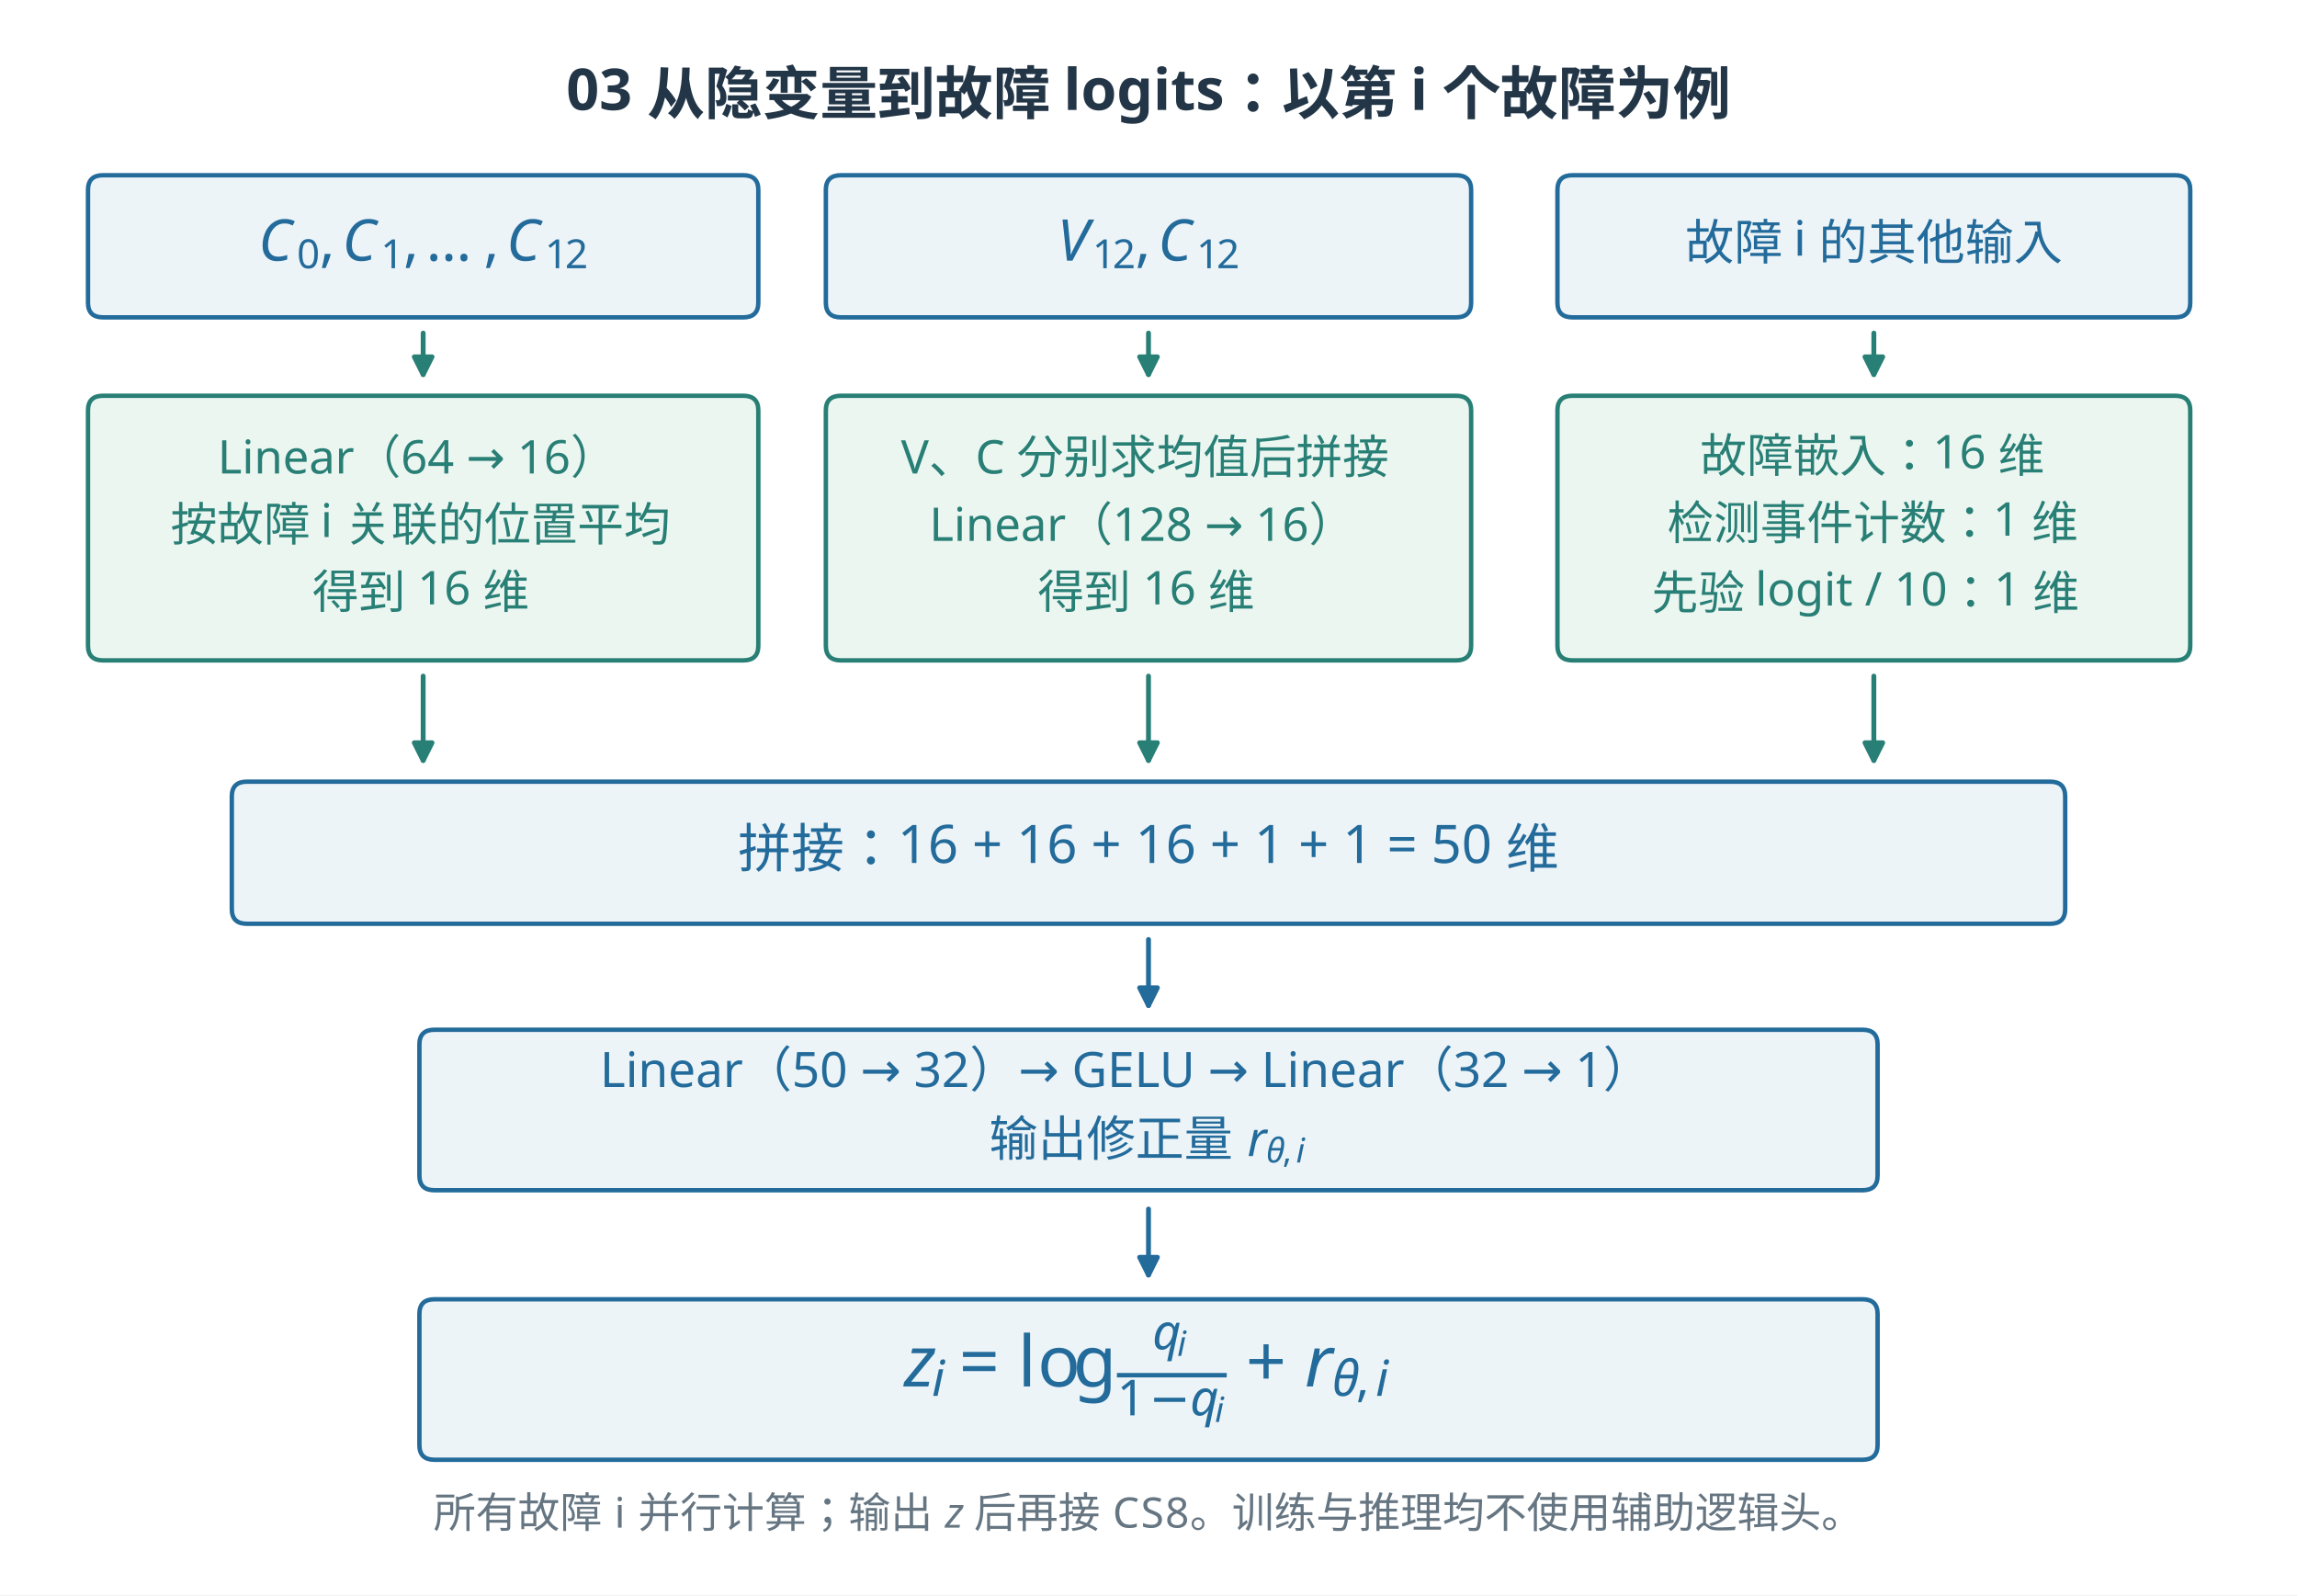
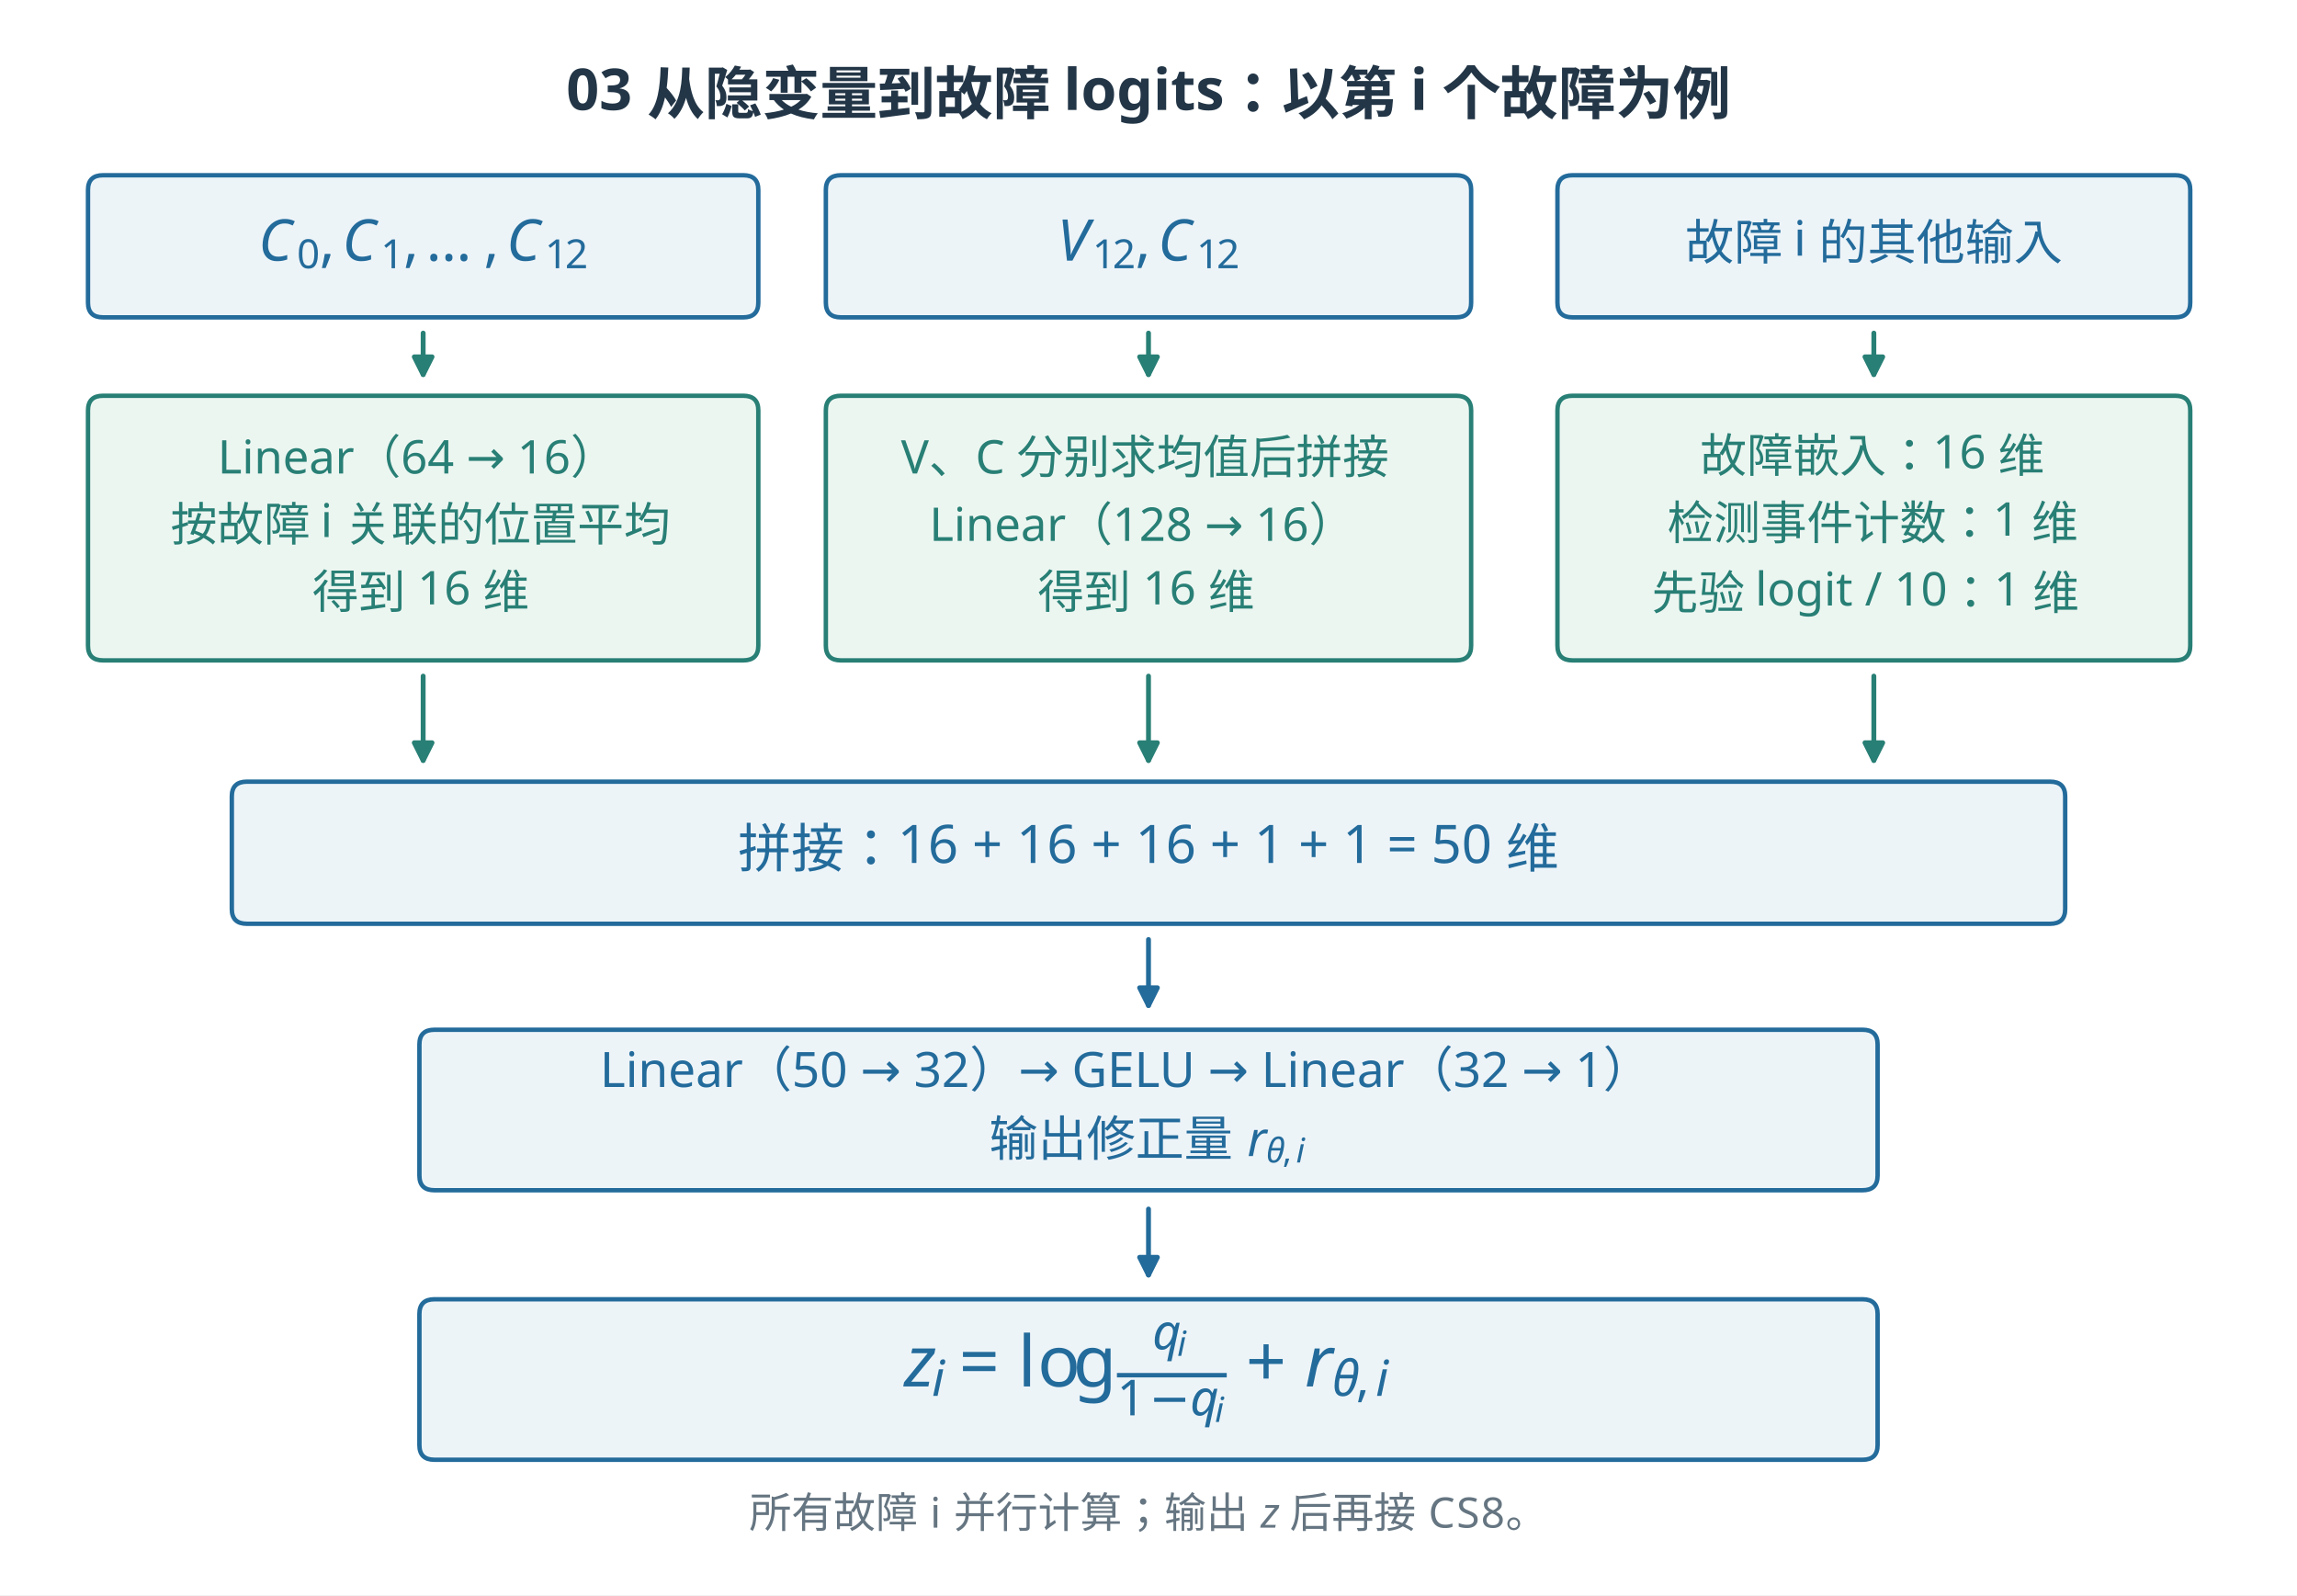
<svg xmlns="http://www.w3.org/2000/svg" width="518.4pt" height="360pt" viewBox="0 0 518.4 360" version="1.1">
  <defs>
    <style type="text/css">*{stroke-linejoin: round; stroke-linecap: butt}</style>
  </defs>
  <g id="figure_1">
    <g id="patch_1">
      <path d="M 0 360 L 518.4 360 L 518.4 0 L 0 0 z " style="fill: #ffffff" />
    </g>
    <g id="axes_1">
      <g id="patch_2">
-         <path d="M 23.247 71.62 L 167.754 71.62 Q 171.141 71.62 171.141 68.302 L 171.141 42.866 Q 171.141 39.548 167.754 39.548 L 23.247 39.548 Q 19.86 39.548 19.86 42.866 L 19.86 68.302 Q 19.86 71.62 23.247 71.62 z " clip-path="url(#pa70a4f63ef)" style="fill: #edf4f8; stroke: #236b9b; stroke-linejoin: miter" />
+         <path d="M 23.247 71.62 L 167.754 71.62 Q 171.141 71.62 171.141 68.302 L 171.141 42.866 Q 171.141 39.548 167.754 39.548 L 23.247 39.548 Q 19.86 39.548 19.86 42.866 L 19.86 68.302 Q 19.86 71.62 23.247 71.62 z " clip-path="url(#p7461f911cd)" style="fill: #edf4f8; stroke: #236b9b; stroke-linejoin: miter" />
      </g>
      <g id="patch_3">
-         <path d="M 189.769 71.62 L 328.631 71.62 Q 332.018 71.62 332.018 68.302 L 332.018 42.866 Q 332.018 39.548 328.631 39.548 L 189.769 39.548 Q 186.382 39.548 186.382 42.866 L 186.382 68.302 Q 186.382 71.62 189.769 71.62 z " clip-path="url(#pa70a4f63ef)" style="fill: #edf4f8; stroke: #236b9b; stroke-linejoin: miter" />
+         <path d="M 189.769 71.62 L 328.631 71.62 Q 332.018 71.62 332.018 68.302 L 332.018 42.866 Q 332.018 39.548 328.631 39.548 L 189.769 39.548 Q 186.382 39.548 186.382 42.866 L 186.382 68.302 Q 186.382 71.62 189.769 71.62 z " clip-path="url(#p7461f911cd)" style="fill: #edf4f8; stroke: #236b9b; stroke-linejoin: miter" />
      </g>
      <g id="patch_4">
-         <path d="M 354.879 71.62 L 490.919 71.62 Q 494.306 71.62 494.306 68.302 L 494.306 42.866 Q 494.306 39.548 490.919 39.548 L 354.879 39.548 Q 351.492 39.548 351.492 42.866 L 351.492 68.302 Q 351.492 71.62 354.879 71.62 z " clip-path="url(#pa70a4f63ef)" style="fill: #edf4f8; stroke: #236b9b; stroke-linejoin: miter" />
+         <path d="M 354.879 71.62 L 490.919 71.62 Q 494.306 71.62 494.306 68.302 L 494.306 42.866 Q 494.306 39.548 490.919 39.548 L 354.879 39.548 Q 351.492 39.548 351.492 42.866 L 351.492 68.302 Q 351.492 71.62 354.879 71.62 z " clip-path="url(#p7461f911cd)" style="fill: #edf4f8; stroke: #236b9b; stroke-linejoin: miter" />
      </g>
      <g id="patch_5">
-         <path d="M 23.247 149.034 L 167.754 149.034 Q 171.141 149.034 171.141 145.716 L 171.141 92.632 Q 171.141 89.315 167.754 89.315 L 23.247 89.315 Q 19.86 89.315 19.86 92.632 L 19.86 145.716 Q 19.86 149.034 23.247 149.034 z " clip-path="url(#pa70a4f63ef)" style="fill: #ecf6f1; stroke: #287f75; stroke-linejoin: miter" />
+         <path d="M 23.247 149.034 L 167.754 149.034 Q 171.141 149.034 171.141 145.716 L 171.141 92.632 Q 171.141 89.315 167.754 89.315 L 23.247 89.315 Q 19.86 89.315 19.86 92.632 L 19.86 145.716 Q 19.86 149.034 23.247 149.034 z " clip-path="url(#p7461f911cd)" style="fill: #ecf6f1; stroke: #287f75; stroke-linejoin: miter" />
      </g>
      <g id="patch_6">
-         <path d="M 189.769 149.034 L 328.631 149.034 Q 332.018 149.034 332.018 145.716 L 332.018 92.632 Q 332.018 89.315 328.631 89.315 L 189.769 89.315 Q 186.382 89.315 186.382 92.632 L 186.382 145.716 Q 186.382 149.034 189.769 149.034 z " clip-path="url(#pa70a4f63ef)" style="fill: #ecf6f1; stroke: #287f75; stroke-linejoin: miter" />
+         <path d="M 189.769 149.034 L 328.631 149.034 Q 332.018 149.034 332.018 145.716 L 332.018 92.632 Q 332.018 89.315 328.631 89.315 L 189.769 89.315 Q 186.382 89.315 186.382 92.632 L 186.382 145.716 Q 186.382 149.034 189.769 149.034 z " clip-path="url(#p7461f911cd)" style="fill: #ecf6f1; stroke: #287f75; stroke-linejoin: miter" />
      </g>
      <g id="patch_7">
-         <path d="M 354.879 149.034 L 490.919 149.034 Q 494.306 149.034 494.306 145.716 L 494.306 92.632 Q 494.306 89.315 490.919 89.315 L 354.879 89.315 Q 351.492 89.315 351.492 92.632 L 351.492 145.716 Q 351.492 149.034 354.879 149.034 z " clip-path="url(#pa70a4f63ef)" style="fill: #ecf6f1; stroke: #287f75; stroke-linejoin: miter" />
+         <path d="M 354.879 149.034 L 490.919 149.034 Q 494.306 149.034 494.306 145.716 L 494.306 92.632 Q 494.306 89.315 490.919 89.315 L 354.879 89.315 Q 351.492 89.315 351.492 92.632 L 351.492 145.716 Q 351.492 149.034 354.879 149.034 z " clip-path="url(#p7461f911cd)" style="fill: #ecf6f1; stroke: #287f75; stroke-linejoin: miter" />
      </g>
      <g id="patch_8">
-         <path d="M 95.501 75.174 Q 95.501 80.467 95.501 84.53 " clip-path="url(#pa70a4f63ef)" style="fill: none; stroke: #287f75; stroke-width: 1.1; stroke-linecap: round" />
-         <path d="M 97.501 80.53 L 95.501 84.53 L 93.501 80.53 z " clip-path="url(#pa70a4f63ef)" style="fill: #287f75; stroke: #287f75; stroke-width: 1.1; stroke-linecap: round" />
+         <path d="M 95.501 75.174 Q 95.501 80.467 95.501 84.53 " clip-path="url(#p7461f911cd)" style="fill: none; stroke: #287f75; stroke-width: 1.1; stroke-linecap: round" />
+         <path d="M 97.501 80.53 L 95.501 84.53 L 93.501 80.53 z " clip-path="url(#p7461f911cd)" style="fill: #287f75; stroke: #287f75; stroke-width: 1.1; stroke-linecap: round" />
      </g>
      <g id="patch_9">
-         <path d="M 259.2 75.174 Q 259.2 80.467 259.2 84.53 " clip-path="url(#pa70a4f63ef)" style="fill: none; stroke: #287f75; stroke-width: 1.1; stroke-linecap: round" />
-         <path d="M 261.2 80.53 L 259.2 84.53 L 257.2 80.53 z " clip-path="url(#pa70a4f63ef)" style="fill: #287f75; stroke: #287f75; stroke-width: 1.1; stroke-linecap: round" />
+         <path d="M 259.2 75.174 Q 259.2 80.467 259.2 84.53 " clip-path="url(#p7461f911cd)" style="fill: none; stroke: #287f75; stroke-width: 1.1; stroke-linecap: round" />
+         <path d="M 261.2 80.53 L 259.2 84.53 L 257.2 80.53 z " clip-path="url(#p7461f911cd)" style="fill: #287f75; stroke: #287f75; stroke-width: 1.1; stroke-linecap: round" />
      </g>
      <g id="patch_10">
-         <path d="M 422.899 75.174 Q 422.899 80.467 422.899 84.53 " clip-path="url(#pa70a4f63ef)" style="fill: none; stroke: #287f75; stroke-width: 1.1; stroke-linecap: round" />
-         <path d="M 424.899 80.53 L 422.899 84.53 L 420.899 80.53 z " clip-path="url(#pa70a4f63ef)" style="fill: #287f75; stroke: #287f75; stroke-width: 1.1; stroke-linecap: round" />
+         <path d="M 422.899 75.174 Q 422.899 80.467 422.899 84.53 " clip-path="url(#p7461f911cd)" style="fill: none; stroke: #287f75; stroke-width: 1.1; stroke-linecap: round" />
+         <path d="M 424.899 80.53 L 422.899 84.53 L 420.899 80.53 z " clip-path="url(#p7461f911cd)" style="fill: #287f75; stroke: #287f75; stroke-width: 1.1; stroke-linecap: round" />
      </g>
      <g id="patch_11">
-         <path d="M 55.705 208.477 L 462.695 208.477 Q 466.082 208.477 466.082 205.16 L 466.082 179.724 Q 466.082 176.406 462.695 176.406 L 55.705 176.406 Q 52.318 176.406 52.318 179.724 L 52.318 205.16 Q 52.318 208.477 55.705 208.477 z " clip-path="url(#pa70a4f63ef)" style="fill: #edf4f8; stroke: #236b9b; stroke-linejoin: miter" />
+         <path d="M 55.705 208.477 L 462.695 208.477 Q 466.082 208.477 466.082 205.16 L 466.082 179.724 Q 466.082 176.406 462.695 176.406 L 55.705 176.406 Q 52.318 176.406 52.318 179.724 L 52.318 205.16 Q 52.318 208.477 55.705 208.477 z " clip-path="url(#p7461f911cd)" style="fill: #edf4f8; stroke: #236b9b; stroke-linejoin: miter" />
      </g>
      <g id="patch_12">
-         <path d="M 95.501 152.585 Q 95.501 162.718 95.501 171.621 " clip-path="url(#pa70a4f63ef)" style="fill: none; stroke: #287f75; stroke-width: 1.1; stroke-linecap: round" />
-         <path d="M 97.501 167.621 L 95.501 171.621 L 93.501 167.621 z " clip-path="url(#pa70a4f63ef)" style="fill: #287f75; stroke: #287f75; stroke-width: 1.1; stroke-linecap: round" />
+         <path d="M 95.501 152.585 Q 95.501 162.718 95.501 171.621 " clip-path="url(#p7461f911cd)" style="fill: none; stroke: #287f75; stroke-width: 1.1; stroke-linecap: round" />
+         <path d="M 97.501 167.621 L 95.501 171.621 L 93.501 167.621 z " clip-path="url(#p7461f911cd)" style="fill: #287f75; stroke: #287f75; stroke-width: 1.1; stroke-linecap: round" />
      </g>
      <g id="patch_13">
-         <path d="M 259.2 152.585 Q 259.2 162.718 259.2 171.621 " clip-path="url(#pa70a4f63ef)" style="fill: none; stroke: #287f75; stroke-width: 1.1; stroke-linecap: round" />
-         <path d="M 261.2 167.621 L 259.2 171.621 L 257.2 167.621 z " clip-path="url(#pa70a4f63ef)" style="fill: #287f75; stroke: #287f75; stroke-width: 1.1; stroke-linecap: round" />
+         <path d="M 259.2 152.585 Q 259.2 162.718 259.2 171.621 " clip-path="url(#p7461f911cd)" style="fill: none; stroke: #287f75; stroke-width: 1.1; stroke-linecap: round" />
+         <path d="M 261.2 167.621 L 259.2 171.621 L 257.2 167.621 z " clip-path="url(#p7461f911cd)" style="fill: #287f75; stroke: #287f75; stroke-width: 1.1; stroke-linecap: round" />
      </g>
      <g id="patch_14">
-         <path d="M 422.899 152.585 Q 422.899 162.718 422.899 171.621 " clip-path="url(#pa70a4f63ef)" style="fill: none; stroke: #287f75; stroke-width: 1.1; stroke-linecap: round" />
-         <path d="M 424.899 167.621 L 422.899 171.621 L 420.899 167.621 z " clip-path="url(#pa70a4f63ef)" style="fill: #287f75; stroke: #287f75; stroke-width: 1.1; stroke-linecap: round" />
+         <path d="M 422.899 152.585 Q 422.899 162.718 422.899 171.621 " clip-path="url(#p7461f911cd)" style="fill: none; stroke: #287f75; stroke-width: 1.1; stroke-linecap: round" />
+         <path d="M 424.899 167.621 L 422.899 171.621 L 420.899 167.621 z " clip-path="url(#p7461f911cd)" style="fill: #287f75; stroke: #287f75; stroke-width: 1.1; stroke-linecap: round" />
      </g>
      <g id="patch_15">
-         <path d="M 98.041 268.612 L 420.359 268.612 Q 423.746 268.612 423.746 265.294 L 423.746 235.711 Q 423.746 232.393 420.359 232.393 L 98.041 232.393 Q 94.654 232.393 94.654 235.711 L 94.654 265.294 Q 94.654 268.612 98.041 268.612 z " clip-path="url(#pa70a4f63ef)" style="fill: #edf4f8; stroke: #236b9b; stroke-linejoin: miter" />
+         <path d="M 98.041 268.612 L 420.359 268.612 Q 423.746 268.612 423.746 265.294 L 423.746 235.711 Q 423.746 232.393 420.359 232.393 L 98.041 232.393 Q 94.654 232.393 94.654 235.711 L 94.654 265.294 Q 94.654 268.612 98.041 268.612 z " clip-path="url(#p7461f911cd)" style="fill: #edf4f8; stroke: #236b9b; stroke-linejoin: miter" />
      </g>
      <g id="patch_16">
-         <path d="M 259.2 212.03 Q 259.2 220.089 259.2 226.918 " clip-path="url(#pa70a4f63ef)" style="fill: none; stroke: #236b9b; stroke-width: 1.1; stroke-linecap: round" />
-         <path d="M 261.2 222.918 L 259.2 226.918 L 257.2 222.918 z " clip-path="url(#pa70a4f63ef)" style="fill: #236b9b; stroke: #236b9b; stroke-width: 1.1; stroke-linecap: round" />
+         <path d="M 259.2 212.03 Q 259.2 220.089 259.2 226.918 " clip-path="url(#p7461f911cd)" style="fill: none; stroke: #236b9b; stroke-width: 1.1; stroke-linecap: round" />
+         <path d="M 261.2 222.918 L 259.2 226.918 L 257.2 222.918 z " clip-path="url(#p7461f911cd)" style="fill: #236b9b; stroke: #236b9b; stroke-width: 1.1; stroke-linecap: round" />
      </g>
      <g id="patch_17">
-         <path d="M 98.041 329.437 L 420.359 329.437 Q 423.746 329.437 423.746 326.12 L 423.746 296.536 Q 423.746 293.219 420.359 293.219 L 98.041 293.219 Q 94.654 293.219 94.654 296.536 L 94.654 326.12 Q 94.654 329.437 98.041 329.437 z " clip-path="url(#pa70a4f63ef)" style="fill: #edf4f8; stroke: #236b9b; stroke-linejoin: miter" />
+         <path d="M 98.041 329.437 L 420.359 329.437 Q 423.746 329.437 423.746 326.12 L 423.746 296.536 Q 423.746 293.219 420.359 293.219 L 98.041 293.219 Q 94.654 293.219 94.654 296.536 L 94.654 326.12 Q 94.654 329.437 98.041 329.437 z " clip-path="url(#p7461f911cd)" style="fill: #edf4f8; stroke: #236b9b; stroke-linejoin: miter" />
      </g>
      <g id="patch_18">
-         <path d="M 259.2 272.856 Q 259.2 280.914 259.2 287.743 " clip-path="url(#pa70a4f63ef)" style="fill: none; stroke: #236b9b; stroke-width: 1.1; stroke-linecap: round" />
-         <path d="M 261.2 283.743 L 259.2 287.743 L 257.2 283.743 z " clip-path="url(#pa70a4f63ef)" style="fill: #236b9b; stroke: #236b9b; stroke-width: 1.1; stroke-linecap: round" />
+         <path d="M 259.2 272.856 Q 259.2 280.914 259.2 287.743 " clip-path="url(#p7461f911cd)" style="fill: none; stroke: #236b9b; stroke-width: 1.1; stroke-linecap: round" />
+         <path d="M 261.2 283.743 L 259.2 287.743 L 257.2 283.743 z " clip-path="url(#p7461f911cd)" style="fill: #236b9b; stroke: #236b9b; stroke-width: 1.1; stroke-linecap: round" />
      </g>
      <g id="text_1">
        <text style="font-weight: 700; font-size: 13px; font-family: 'Microsoft YaHei'; text-anchor: middle; fill: #233647" x="259.2" y="24.813" transform="rotate(-0 259.2 24.8133)">03  从隐变量到故障 logits：以第 i 个故障为例</text>
      </g>
      <g id="text_2">
        <g style="fill: #236b9b" transform="translate(58.3208 59.16408)">
          <text>
            <tspan x="0" y="-0.344" style="font-style: italic; font-size: 13px; font-family: 'STIXGeneral'; fill: #236b9b">C</tspan>
            <tspan x="18.922" y="-0.344" style="font-style: italic; font-size: 13px; font-family: 'STIXGeneral'; fill: #236b9b">C</tspan>
            <tspan x="55.97" y="-0.344" style="font-style: italic; font-size: 13px; font-family: 'STIXGeneral'; fill: #236b9b">C</tspan>
            <tspan x="8.671" y="1.377" style="font-size: 9.1px; font-family: 'STIXGeneral'; fill: #236b9b">0</tspan>
            <tspan x="27.593" y="1.377" style="font-size: 9.1px; font-family: 'STIXGeneral'; fill: #236b9b">1</tspan>
            <tspan x="64.641" y="1.377" style="font-size: 9.1px; font-family: 'STIXGeneral'; fill: #236b9b">1</tspan>
            <tspan x="69.191" y="1.377" style="font-size: 9.1px; font-family: 'STIXGeneral'; fill: #236b9b">2</tspan>
            <tspan x="13.794" y="-0.344" style="font-size: 13px; font-family: 'STIXGeneral'; fill: #236b9b">,</tspan>
            <tspan x="32.716" y="-0.344" style="font-size: 13px; font-family: 'STIXGeneral'; fill: #236b9b">,</tspan>
            <tspan x="37.843" y="-0.344" style="font-size: 13px; font-family: 'STIXGeneral'; fill: #236b9b">…</tspan>
            <tspan x="50.843" y="-0.344" style="font-size: 13px; font-family: 'STIXGeneral'; fill: #236b9b">,</tspan>
          </text>
        </g>
      </g>
      <g id="text_3">
        <g style="fill: #236b9b" transform="translate(238.595 59.16408)">
          <text>
            <tspan x="0" y="-0.344" style="font-style: italic; font-size: 13px; font-family: 'STIXGeneral'; fill: #236b9b">V</tspan>
            <tspan x="22.744" y="-0.344" style="font-style: italic; font-size: 13px; font-family: 'STIXGeneral'; fill: #236b9b">C</tspan>
            <tspan x="7.943" y="1.377" style="font-size: 9.1px; font-family: 'STIXGeneral'; fill: #236b9b">1</tspan>
            <tspan x="12.493" y="1.377" style="font-size: 9.1px; font-family: 'STIXGeneral'; fill: #236b9b">2</tspan>
            <tspan x="31.415" y="1.377" style="font-size: 9.1px; font-family: 'STIXGeneral'; fill: #236b9b">1</tspan>
            <tspan x="35.965" y="1.377" style="font-size: 9.1px; font-family: 'STIXGeneral'; fill: #236b9b">2</tspan>
            <tspan x="17.616" y="-0.344" style="font-size: 13px; font-family: 'STIXGeneral'; fill: #236b9b">,</tspan>
          </text>
        </g>
      </g>
      <g id="text_4">
        <text style="font-size: 11px; font-family: 'Microsoft YaHei'; text-anchor: middle; fill: #236b9b" x="422.899" y="58.613" transform="rotate(-0 422.8992 58.6133)">故障 i 的其他输入</text>
      </g>
      <g id="text_5">
        <text style="font-size: 10.5px; font-family: 'Microsoft YaHei'; fill: #287f75" transform="translate(49.11705 106.8656)">Linear（64 → 16）</text>
        <text style="font-size: 10.5px; font-family: 'Microsoft YaHei'; fill: #287f75" transform="translate(38.49646 122.066)">按故障 i 关联的位置平均</text>
        <text style="font-size: 10.5px; font-family: 'Microsoft YaHei'; fill: #287f75" transform="translate(70.48619 137.2664)">得到 16 维</text>
      </g>
      <g id="text_6">
        <text style="font-size: 10.5px; font-family: 'Microsoft YaHei'; fill: #287f75" transform="translate(203.3343 106.8656)">V、C 分别求均值后拼接</text>
        <text style="font-size: 10.5px; font-family: 'Microsoft YaHei'; fill: #287f75" transform="translate(209.7376 122.066)">Linear（128 → 16）</text>
        <text style="font-size: 10.5px; font-family: 'Microsoft YaHei'; fill: #287f75" transform="translate(234.1854 137.2664)">得到 16 维</text>
      </g>
      <g id="text_7">
        <text style="font-size: 10.5px; font-family: 'Microsoft YaHei'; fill: #287f75" transform="translate(383.6883 106.551)">故障嵌入：16 维</text>
        <text style="font-size: 10.5px; font-family: 'Microsoft YaHei'; fill: #287f75" transform="translate(376.2669 121.7514)">检测事件计数：1 维</text>
        <text style="font-size: 10.5px; font-family: 'Microsoft YaHei'; fill: #287f75" transform="translate(372.7601 137.5203)">先验 logit / 10：1 维</text>
      </g>
      <g id="text_8">
        <text style="font-size: 12px; font-family: 'Microsoft YaHei'; text-anchor: middle; fill: #236b9b" x="259.2" y="195.746" transform="rotate(-0 259.2 195.7463)">拼接：16 + 16 + 16 + 1 + 1 = 50 维</text>
      </g>
      <g id="text_9">
        <text style="font-size: 11px; font-family: 'Microsoft YaHei'; fill: #236b9b" transform="translate(135.3976 245.3053)">Linear（50 → 32）→ GELU → Linear（32 → 1）</text>
        <g style="fill: #236b9b" transform="translate(223.23 261.7581)">
          <text>
            <tspan x="0" y="-0.859" style="font-size: 11px; font-family: 'Microsoft YaHei'; fill: #236b9b">输</tspan>
            <tspan x="11" y="-0.859" style="font-size: 11px; font-family: 'Microsoft YaHei'; fill: #236b9b">出</tspan>
            <tspan x="22" y="-0.859" style="font-size: 11px; font-family: 'Microsoft YaHei'; fill: #236b9b">修</tspan>
            <tspan x="33" y="-0.859" style="font-size: 11px; font-family: 'Microsoft YaHei'; fill: #236b9b">正</tspan>
            <tspan x="44" y="-0.859" style="font-size: 11px; font-family: 'Microsoft YaHei'; fill: #236b9b">量</tspan>
            <tspan x="55" y="-0.859" style="font-size: 11px; font-family: 'Microsoft YaHei'; fill: #236b9b"> </tspan>
            <tspan x="58.255" y="-0.859" style="font-style: italic; font-size: 11px; font-family: 'STIXGeneral'; fill: #236b9b">r</tspan>
            <tspan x="62.534" y="0.594" style="font-style: italic; font-size: 7.7px; font-family: 'STIXGeneral'; fill: #236b9b">θ</tspan>
            <tspan x="69.267" y="0.594" style="font-style: italic; font-size: 7.7px; font-family: 'STIXGeneral'; fill: #236b9b">i</tspan>
            <tspan x="66.23" y="0.594" style="font-size: 7.7px; font-family: 'STIXGeneral'; fill: #236b9b">,</tspan>
          </text>
        </g>
      </g>
      <g id="text_10">
        <g style="fill: #236b9b" transform="translate(204.08 313.568)">
          <text>
            <tspan x="0" y="-0.669" style="font-style: italic; font-size: 16px; font-family: 'STIXGeneral'; fill: #236b9b">z</tspan>
            <tspan x="90.359" y="-0.669" style="font-style: italic; font-size: 16px; font-family: 'STIXGeneral'; fill: #236b9b">r</tspan>
            <tspan x="6.224" y="1.45" style="font-style: italic; font-size: 11.2px; font-family: 'STIXGeneral'; fill: #236b9b">i</tspan>
            <tspan x="55.998" y="-9.056" style="font-style: italic; font-size: 11.2px; font-family: 'STIXGeneral'; fill: #236b9b">q</tspan>
            <tspan x="64.505" y="5.853" style="font-style: italic; font-size: 11.2px; font-family: 'STIXGeneral'; fill: #236b9b">q</tspan>
            <tspan x="96.583" y="1.45" style="font-style: italic; font-size: 11.2px; font-family: 'STIXGeneral'; fill: #236b9b">θ</tspan>
            <tspan x="106.377" y="1.45" style="font-style: italic; font-size: 11.2px; font-family: 'STIXGeneral'; fill: #236b9b">i</tspan>
            <tspan x="12.354" y="-0.669" style="font-size: 16px; font-family: 'STIXGeneral'; fill: #236b9b">=</tspan>
            <tspan x="25.625" y="-0.669" style="font-size: 16px; font-family: 'STIXGeneral'; fill: #236b9b">l</tspan>
            <tspan x="30.073" y="-0.669" style="font-size: 16px; font-family: 'STIXGeneral'; fill: #236b9b">o</tspan>
            <tspan x="38.073" y="-0.669" style="font-size: 16px; font-family: 'STIXGeneral'; fill: #236b9b">g</tspan>
            <tspan x="77.089" y="-0.669" style="font-size: 16px; font-family: 'STIXGeneral'; fill: #236b9b">+</tspan>
            <tspan x="61.598" y="-7.573" style="font-style: italic; font-size: 7.84px; font-family: 'STIXGeneral'; fill: #236b9b">i</tspan>
            <tspan x="70.105" y="7.336" style="font-style: italic; font-size: 7.84px; font-family: 'STIXGeneral'; fill: #236b9b">i</tspan>
            <tspan x="47.998" y="5.853" style="font-size: 11.2px; font-family: 'STIXGeneral'; fill: #236b9b">1</tspan>
            <tspan x="55.215" y="5.853" style="font-size: 11.2px; font-family: 'STIXGeneral'; fill: #236b9b">−</tspan>
            <tspan x="101.959" y="1.45" style="font-size: 11.2px; font-family: 'STIXGeneral'; fill: #236b9b">,</tspan>
          </text>
          <rect x="47.998" y="-3.716" width="24.78" height="1" />
        </g>
      </g>
      <g id="text_11">
-         <g style="fill: #657581" transform="translate(97.8425 345.7394)">
+         <g style="fill: #657581" transform="translate(169.0925 345.7394)">
          <text>
            <tspan x="0" y="-0.984" style="font-size: 9.5px; font-family: 'Microsoft YaHei'; fill: #657581">所</tspan>
            <tspan x="9.5" y="-0.984" style="font-size: 9.5px; font-family: 'Microsoft YaHei'; fill: #657581">有</tspan>
            <tspan x="19" y="-0.984" style="font-size: 9.5px; font-family: 'Microsoft YaHei'; fill: #657581">故</tspan>
            <tspan x="28.5" y="-0.984" style="font-size: 9.5px; font-family: 'Microsoft YaHei'; fill: #657581">障</tspan>
            <tspan x="38" y="-0.984" style="font-size: 9.5px; font-family: 'Microsoft YaHei'; fill: #657581"> </tspan>
            <tspan x="40.811" y="-0.984" style="font-size: 9.5px; font-family: 'Microsoft YaHei'; fill: #657581">i</tspan>
            <tspan x="43.339" y="-0.984" style="font-size: 9.5px; font-family: 'Microsoft YaHei'; fill: #657581"> </tspan>
            <tspan x="46.15" y="-0.984" style="font-size: 9.5px; font-family: 'Microsoft YaHei'; fill: #657581">并</tspan>
            <tspan x="55.65" y="-0.984" style="font-size: 9.5px; font-family: 'Microsoft YaHei'; fill: #657581">行</tspan>
            <tspan x="65.15" y="-0.984" style="font-size: 9.5px; font-family: 'Microsoft YaHei'; fill: #657581">计</tspan>
            <tspan x="74.65" y="-0.984" style="font-size: 9.5px; font-family: 'Microsoft YaHei'; fill: #657581">算</tspan>
            <tspan x="84.15" y="-0.984" style="font-size: 9.5px; font-family: 'Microsoft YaHei'; fill: #657581">；</tspan>
            <tspan x="93.65" y="-0.984" style="font-size: 9.5px; font-family: 'Microsoft YaHei'; fill: #657581">输</tspan>
            <tspan x="103.15" y="-0.984" style="font-size: 9.5px; font-family: 'Microsoft YaHei'; fill: #657581">出</tspan>
            <tspan x="112.65" y="-0.984" style="font-size: 9.5px; font-family: 'Microsoft YaHei'; fill: #657581"> </tspan>
            <tspan x="119.157" y="-0.984" style="font-size: 9.5px; font-family: 'Microsoft YaHei'; fill: #657581"> </tspan>
            <tspan x="121.968" y="-0.984" style="font-size: 9.5px; font-family: 'Microsoft YaHei'; fill: #657581">后</tspan>
            <tspan x="131.468" y="-0.984" style="font-size: 9.5px; font-family: 'Microsoft YaHei'; fill: #657581">再</tspan>
            <tspan x="140.968" y="-0.984" style="font-size: 9.5px; font-family: 'Microsoft YaHei'; fill: #657581">接</tspan>
            <tspan x="150.468" y="-0.984" style="font-size: 9.5px; font-family: 'Microsoft YaHei'; fill: #657581"> </tspan>
            <tspan x="153.279" y="-0.984" style="font-size: 9.5px; font-family: 'Microsoft YaHei'; fill: #657581">C</tspan>
            <tspan x="159.634" y="-0.984" style="font-size: 9.5px; font-family: 'Microsoft YaHei'; fill: #657581">S</tspan>
            <tspan x="165.117" y="-0.984" style="font-size: 9.5px; font-family: 'Microsoft YaHei'; fill: #657581">8</tspan>
            <tspan x="170.688" y="-0.984" style="font-size: 9.5px; font-family: 'Microsoft YaHei'; fill: #657581">。</tspan>
-             <tspan x="180.188" y="-0.984" style="font-size: 9.5px; font-family: 'Microsoft YaHei'; fill: #657581">训</tspan>
-             <tspan x="189.688" y="-0.984" style="font-size: 9.5px; font-family: 'Microsoft YaHei'; fill: #657581">练</tspan>
-             <tspan x="199.188" y="-0.984" style="font-size: 9.5px; font-family: 'Microsoft YaHei'; fill: #657581">与</tspan>
-             <tspan x="208.688" y="-0.984" style="font-size: 9.5px; font-family: 'Microsoft YaHei'; fill: #657581">推</tspan>
-             <tspan x="218.188" y="-0.984" style="font-size: 9.5px; font-family: 'Microsoft YaHei'; fill: #657581">理</tspan>
-             <tspan x="227.688" y="-0.984" style="font-size: 9.5px; font-family: 'Microsoft YaHei'; fill: #657581">均</tspan>
-             <tspan x="237.188" y="-0.984" style="font-size: 9.5px; font-family: 'Microsoft YaHei'; fill: #657581">不</tspan>
-             <tspan x="246.688" y="-0.984" style="font-size: 9.5px; font-family: 'Microsoft YaHei'; fill: #657581">使</tspan>
-             <tspan x="256.188" y="-0.984" style="font-size: 9.5px; font-family: 'Microsoft YaHei'; fill: #657581">用</tspan>
-             <tspan x="265.688" y="-0.984" style="font-size: 9.5px; font-family: 'Microsoft YaHei'; fill: #657581">辅</tspan>
-             <tspan x="275.188" y="-0.984" style="font-size: 9.5px; font-family: 'Microsoft YaHei'; fill: #657581">助</tspan>
-             <tspan x="284.688" y="-0.984" style="font-size: 9.5px; font-family: 'Microsoft YaHei'; fill: #657581">逻</tspan>
-             <tspan x="294.188" y="-0.984" style="font-size: 9.5px; font-family: 'Microsoft YaHei'; fill: #657581">辑</tspan>
-             <tspan x="303.688" y="-0.984" style="font-size: 9.5px; font-family: 'Microsoft YaHei'; fill: #657581">头</tspan>
-             <tspan x="313.188" y="-0.984" style="font-size: 9.5px; font-family: 'Microsoft YaHei'; fill: #657581">。</tspan>
            <tspan x="115.461" y="-0.984" style="font-style: italic; font-size: 9.5px; font-family: 'STIXGeneral'; fill: #657581">z</tspan>
          </text>
        </g>
      </g>
    </g>
  </g>
  <defs>
-     <clipPath id="pa70a4f63ef">
+     <clipPath id="p7461f911cd">
      <rect x="5.184" y="7.2" width="508.032" height="345.6" />
    </clipPath>
  </defs>
</svg>
